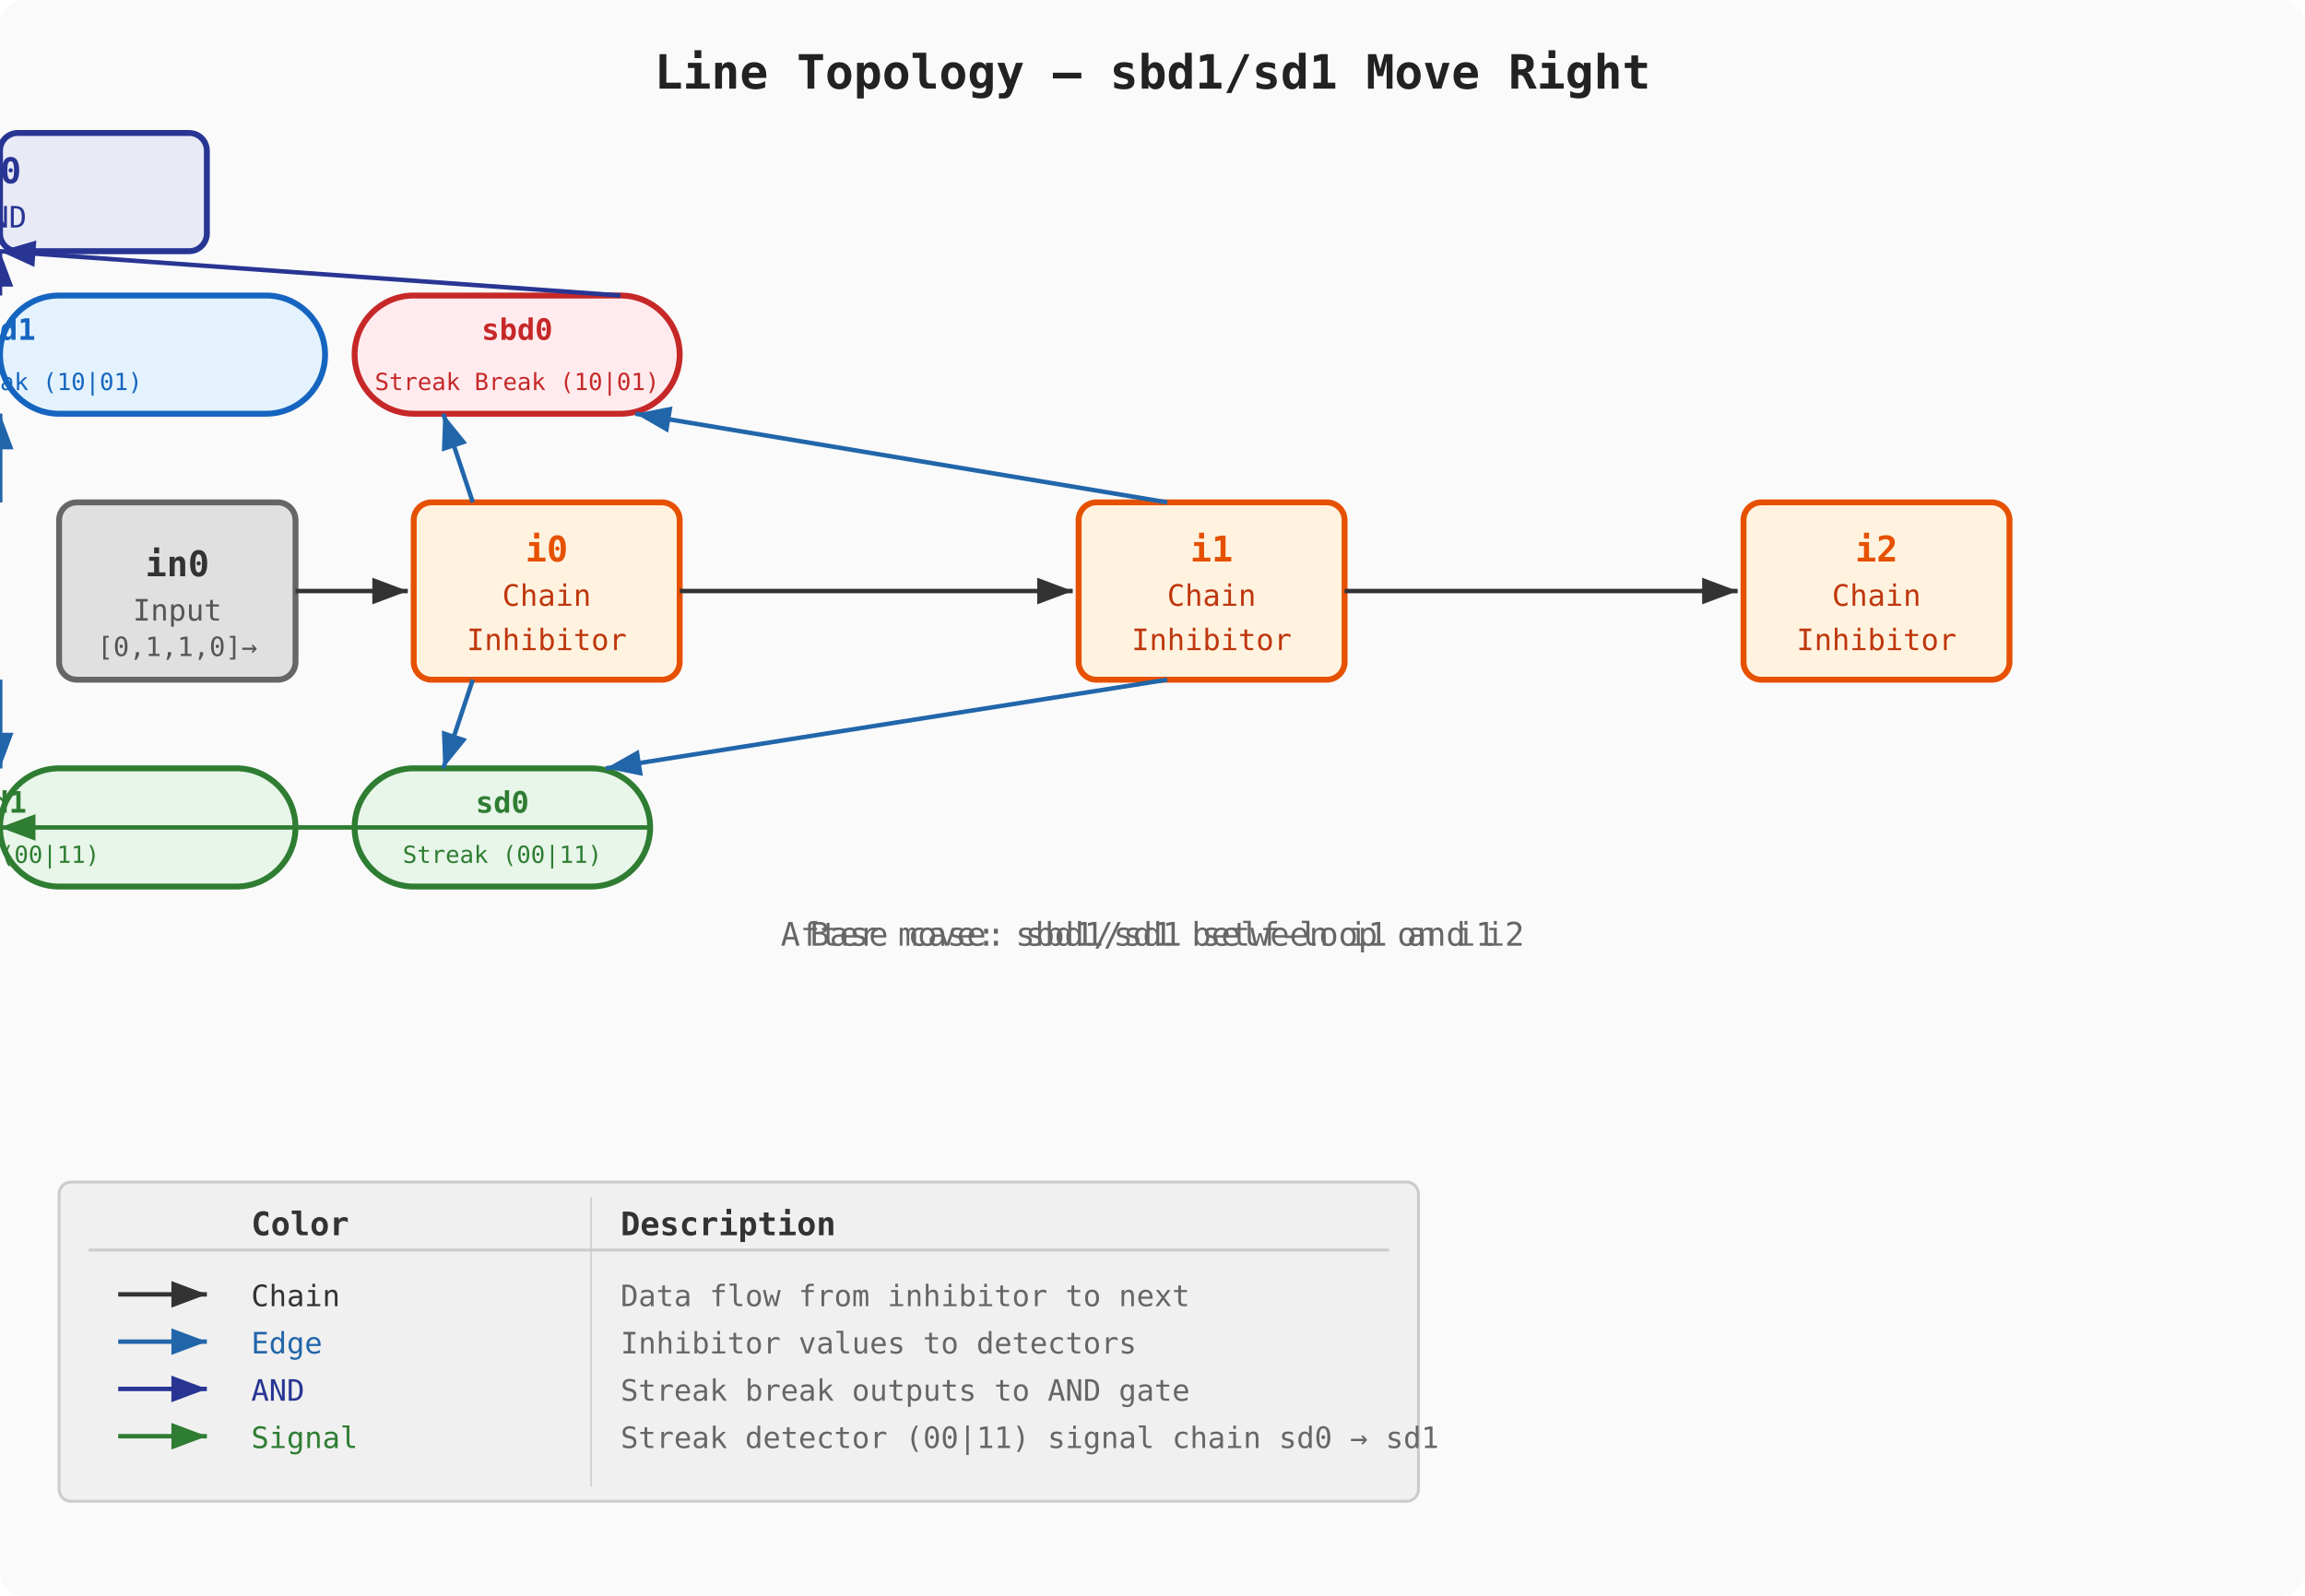
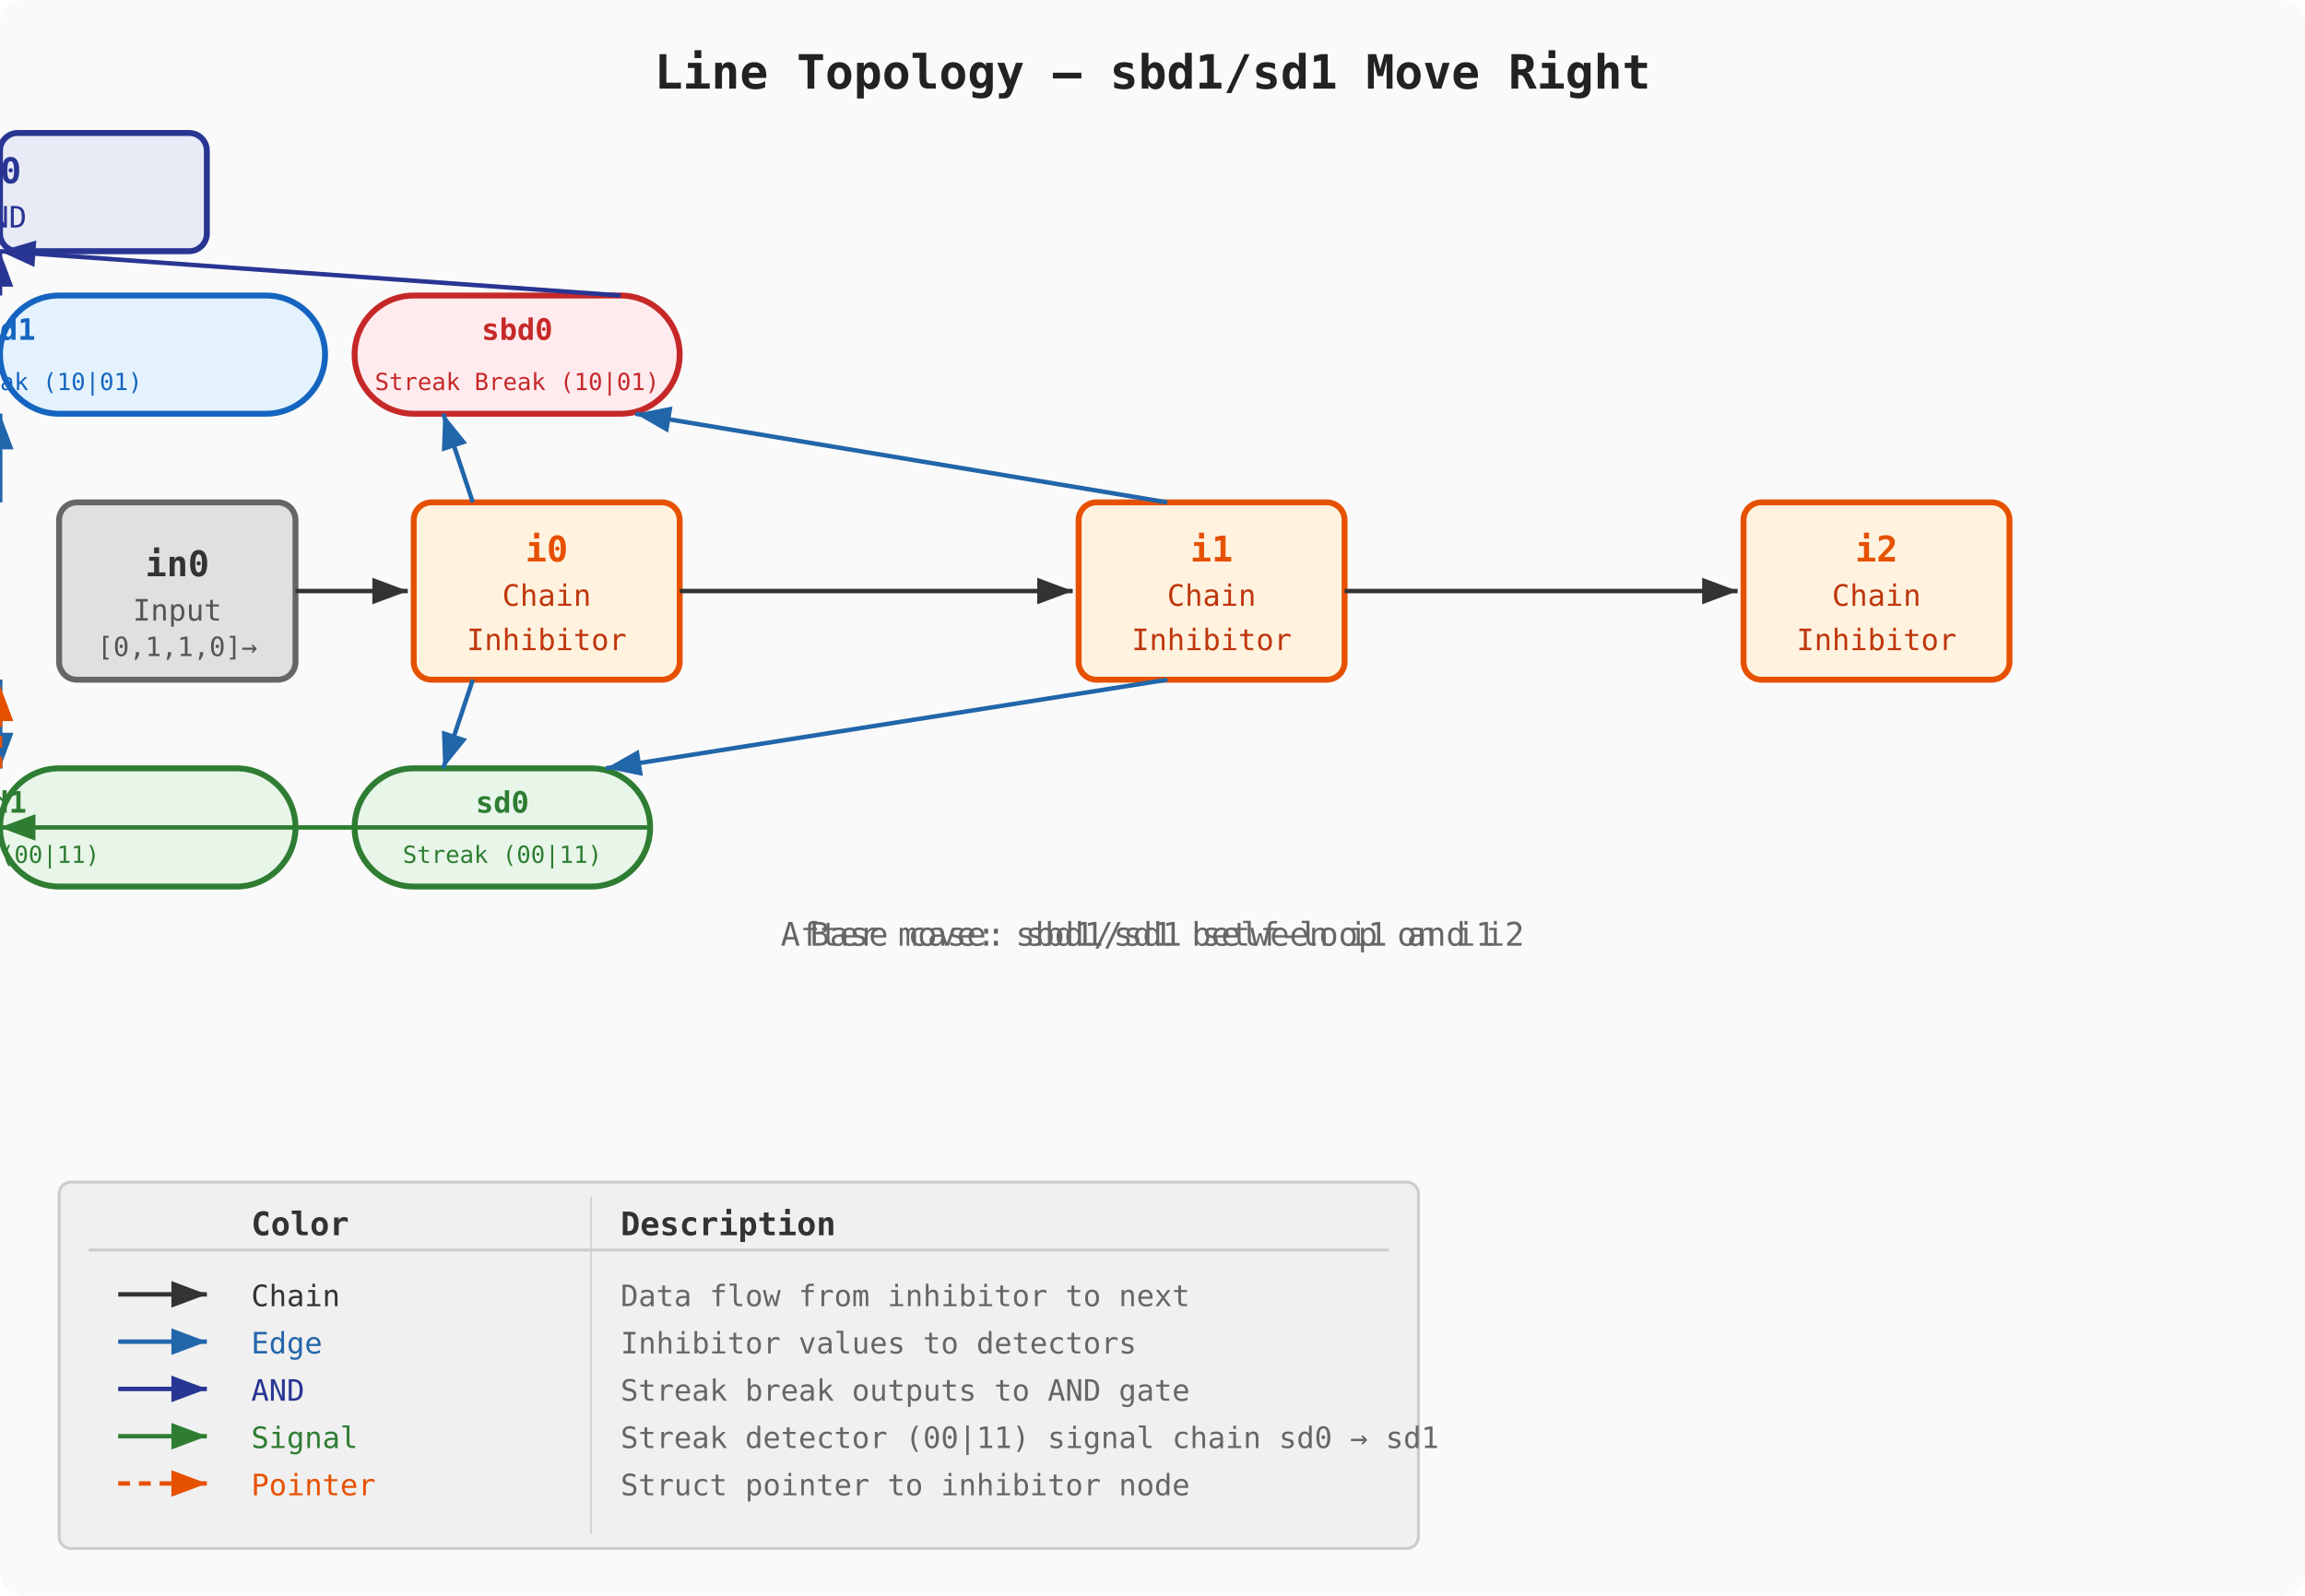
<svg xmlns="http://www.w3.org/2000/svg" viewBox="0 0 780 540" font-family="monospace" font-size="12">
  <defs>
    <marker id="arrow" markerWidth="8" markerHeight="6" refX="8" refY="3" orient="auto">
      <path d="M0,0 L8,3 L0,6" fill="#333" />
    </marker>
    <marker id="arrow-blue" markerWidth="8" markerHeight="6" refX="8" refY="3" orient="auto">
      <path d="M0,0 L8,3 L0,6" fill="#2266aa" />
    </marker>
    <marker id="arrow-indigo" markerWidth="8" markerHeight="6" refX="8" refY="3" orient="auto">
      <path d="M0,0 L8,3 L0,6" fill="#283593" />
    </marker>
    <marker id="arrow-green" markerWidth="8" markerHeight="6" refX="8" refY="3" orient="auto">
      <path d="M0,0 L8,3 L0,6" fill="#2e7d32" />
+     </marker>
+     <marker id="arrow-orange" markerWidth="8" markerHeight="6" refX="8" refY="3" orient="auto">
+       <path d="M0,0 L8,3 L0,6" fill="#e65100" />
    </marker>
  </defs>
  <rect width="780" height="540" fill="#fafafa" rx="8" />
  <text x="390" y="30" text-anchor="middle" font-size="16" font-weight="bold" fill="#222">Line Topology — sbd1/sd1 Move Right</text>
  <rect fill="#e8eaf6" stroke="#283593" rx="6" stroke-width="2" width="70" height="40" y="45">
    <animate attributeName="x" dur="5s" repeatCount="indefinite" values="295;295;340;340;295" keyTimes="0;0.3;0.5;0.8;1" />
  </rect>
  <text y="62" text-anchor="middle" font-weight="bold" fill="#283593">
    <animate attributeName="x" dur="5s" repeatCount="indefinite" values="330;330;375;375;330" keyTimes="0;0.3;0.5;0.8;1" />a0
  </text>
  <text y="77" text-anchor="middle" font-size="10" fill="#283593">
    <animate attributeName="x" dur="5s" repeatCount="indefinite" values="330;330;375;375;330" keyTimes="0;0.3;0.5;0.8;1" />AND
  </text>
  <rect x="120" y="100" width="110" height="40" fill="#ffebee" stroke="#c62828" rx="20" stroke-width="2" />
  <text x="175" y="115" text-anchor="middle" font-weight="bold" font-size="10" fill="#c62828">sbd0</text>
  <text x="175" y="132" text-anchor="middle" font-size="8" fill="#c62828">Streak Break (10|01)</text>
  <rect fill="#e3f2fd" stroke="#1565c0" rx="20" stroke-width="2" width="110" height="40" y="100">
    <animate attributeName="x" dur="5s" repeatCount="indefinite" values="430;430;530;530;430" keyTimes="0;0.3;0.5;0.8;1" />
  </rect>
  <text y="115" text-anchor="middle" font-weight="bold" font-size="10" fill="#1565c0">
    <animate attributeName="x" dur="5s" repeatCount="indefinite" values="485;485;585;585;485" keyTimes="0;0.3;0.5;0.8;1" />sbd1
  </text>
  <text y="132" text-anchor="middle" font-size="8" fill="#1565c0">
    <animate attributeName="x" dur="5s" repeatCount="indefinite" values="485;485;585;585;485" keyTimes="0;0.3;0.5;0.8;1" />Streak Break (10|01)
  </text>
  <rect x="20" y="170" width="80" height="60" fill="#e0e0e0" stroke="#666" rx="6" stroke-width="2" />
  <text x="60" y="195" text-anchor="middle" font-weight="bold" fill="#333">in0</text>
  <text x="60" y="210" text-anchor="middle" font-size="10" fill="#555">Input</text>
  <text x="60" y="222" text-anchor="middle" font-size="9" fill="#555">[0,1,1,0]→</text>
  <rect x="140" y="170" width="90" height="60" fill="#fff3e0" stroke="#e65100" rx="6" stroke-width="2" />
  <text x="185" y="190" text-anchor="middle" font-weight="bold" fill="#e65100">i0</text>
  <text x="185" y="205" text-anchor="middle" font-size="10" fill="#bf360c">Chain</text>
  <text x="185" y="220" text-anchor="middle" font-size="10" fill="#bf360c">Inhibitor</text>
  <rect x="365" y="170" width="90" height="60" fill="#fff3e0" stroke="#e65100" rx="6" stroke-width="2" />
  <text x="410" y="190" text-anchor="middle" font-weight="bold" fill="#e65100">i1</text>
  <text x="410" y="205" text-anchor="middle" font-size="10" fill="#bf360c">Chain</text>
  <text x="410" y="220" text-anchor="middle" font-size="10" fill="#bf360c">Inhibitor</text>
  <g>
    <animate attributeName="opacity" dur="5s" repeatCount="indefinite" values="0;0;1;1;0" keyTimes="0;0.3;0.5;0.8;1" />
    <rect x="590" y="170" width="90" height="60" fill="#fff3e0" stroke="#e65100" rx="6" stroke-width="2" />
    <text x="635" y="190" text-anchor="middle" font-weight="bold" fill="#e65100">i2</text>
    <text x="635" y="205" text-anchor="middle" font-size="10" fill="#bf360c">Chain</text>
    <text x="635" y="220" text-anchor="middle" font-size="10" fill="#bf360c">Inhibitor</text>
  </g>
  <rect x="120" y="260" width="100" height="40" fill="#e8f5e9" stroke="#2e7d32" rx="20" stroke-width="2" />
  <text x="170" y="275" text-anchor="middle" font-weight="bold" font-size="10" fill="#2e7d32">sd0</text>
  <text x="170" y="292" text-anchor="middle" font-size="8" fill="#2e7d32">Streak (00|11)</text>
  <rect fill="#e8f5e9" stroke="#2e7d32" rx="20" stroke-width="2" width="100" height="40" y="260">
    <animate attributeName="x" dur="5s" repeatCount="indefinite" values="430;430;530;530;430" keyTimes="0;0.3;0.5;0.8;1" />
  </rect>
  <text y="275" text-anchor="middle" font-weight="bold" font-size="10" fill="#2e7d32">
    <animate attributeName="x" dur="5s" repeatCount="indefinite" values="480;480;580;580;480" keyTimes="0;0.3;0.5;0.8;1" />sd1
  </text>
  <text y="292" text-anchor="middle" font-size="8" fill="#2e7d32">
    <animate attributeName="x" dur="5s" repeatCount="indefinite" values="480;480;580;580;480" keyTimes="0;0.3;0.5;0.8;1" />Streak (00|11)
  </text>
  <line x1="100" y1="200" x2="138" y2="200" stroke="#333" stroke-width="1.5" marker-end="url(#arrow)" />
  <line x1="230" y1="200" x2="363" y2="200" stroke="#333" stroke-width="1.5" marker-end="url(#arrow)" />
  <line x1="455" y1="200" x2="588" y2="200" stroke="#333" stroke-width="1.5" marker-end="url(#arrow)">
    <animate attributeName="opacity" dur="5s" repeatCount="indefinite" values="0;0;1;1;0" keyTimes="0;0.3;0.5;0.8;1" />
  </line>
  <line x1="160" y1="170" x2="150" y2="140" stroke="#2266aa" stroke-width="1.5" marker-end="url(#arrow-blue)" />
  <line x1="395" y1="170" x2="215" y2="140" stroke="#2266aa" stroke-width="1.5" marker-end="url(#arrow-blue)" />
  <line x1="160" y1="230" x2="150" y2="260" stroke="#2266aa" stroke-width="1.5" marker-end="url(#arrow-blue)" />
  <line x1="395" y1="230" x2="205" y2="260" stroke="#2266aa" stroke-width="1.5" marker-end="url(#arrow-blue)" />
  <line stroke="#2266aa" stroke-width="1.5" marker-end="url(#arrow-blue)" y1="170" y2="140">
    <animate attributeName="x1" dur="5s" repeatCount="indefinite" values="440;440;420;420;440" keyTimes="0;0.3;0.5;0.8;1" />
    <animate attributeName="x2" dur="5s" repeatCount="indefinite" values="465;465;545;545;465" keyTimes="0;0.3;0.5;0.8;1" />
  </line>
  <line stroke="#2266aa" stroke-width="1.5" marker-end="url(#arrow-blue)" y1="170" y2="140">
    <animate attributeName="x1" dur="5s" repeatCount="indefinite" values="450;450;625;625;450" keyTimes="0;0.3;0.5;0.8;1" />
    <animate attributeName="x2" dur="5s" repeatCount="indefinite" values="520;520;625;625;520" keyTimes="0;0.3;0.5;0.8;1" />
  </line>
  <line stroke="#2266aa" stroke-width="1.5" marker-end="url(#arrow-blue)" y1="230" y2="260">
-     <animate attributeName="x1" dur="5s" repeatCount="indefinite" values="440;440;420;420;440" keyTimes="0;0.3;0.5;0.8;1" />
-     <animate attributeName="x2" dur="5s" repeatCount="indefinite" values="460;460;545;545;460" keyTimes="0;0.3;0.5;0.8;1" />
+     <animate attributeName="x1" dur="5s" repeatCount="indefinite" values="410;410;420;420;410" keyTimes="0;0.3;0.5;0.8;1" />
+     <animate attributeName="x2" dur="5s" repeatCount="indefinite" values="445;445;545;545;445" keyTimes="0;0.3;0.5;0.8;1" />
  </line>
  <line stroke="#2266aa" stroke-width="1.5" marker-end="url(#arrow-blue)" y1="230" y2="260">
-     <animate attributeName="x1" dur="5s" repeatCount="indefinite" values="450;450;625;625;450" keyTimes="0;0.3;0.5;0.8;1" />
-     <animate attributeName="x2" dur="5s" repeatCount="indefinite" values="510;510;615;615;510" keyTimes="0;0.3;0.5;0.8;1" />
+     <animate attributeName="x1" dur="5s" repeatCount="indefinite" values="435;435;625;625;435" keyTimes="0;0.3;0.5;0.8;1" />
+     <animate attributeName="x2" dur="5s" repeatCount="indefinite" values="480;480;615;615;480" keyTimes="0;0.3;0.5;0.8;1" />
  </line>
  <line y1="100" y2="85" stroke="#283593" stroke-width="1.5" marker-end="url(#arrow-indigo)" x1="210">
    <animate attributeName="x2" dur="5s" repeatCount="indefinite" values="300;300;345;345;300" keyTimes="0;0.3;0.5;0.8;1" />
  </line>
  <line y1="100" y2="85" stroke="#283593" stroke-width="1.5" marker-end="url(#arrow-indigo)">
    <animate attributeName="x1" dur="5s" repeatCount="indefinite" values="455;455;555;555;455" keyTimes="0;0.3;0.5;0.8;1" />
    <animate attributeName="x2" dur="5s" repeatCount="indefinite" values="360;360;405;405;360" keyTimes="0;0.3;0.5;0.8;1" />
  </line>
  <line y1="280" y2="280" stroke="#2e7d32" stroke-width="1.5" marker-end="url(#arrow-green)" x1="220">
    <animate attributeName="x2" dur="5s" repeatCount="indefinite" values="428;428;528;528;428" keyTimes="0;0.3;0.5;0.8;1" />
  </line>
+   <line y1="260" y2="232" stroke="#e65100" stroke-width="1.5" stroke-dasharray="4,3" marker-end="url(#arrow-orange)">
+     <animate attributeName="x1" dur="5s" repeatCount="indefinite" values="515;515;625;625;515" keyTimes="0;0.3;0.5;0.8;1" />
+     <animate attributeName="x2" dur="5s" repeatCount="indefinite" values="450;450;635;635;450" keyTimes="0;0.3;0.5;0.8;1" />
+   </line>
  <text x="390" y="320" text-anchor="middle" font-size="11" fill="#666">
    <animate attributeName="opacity" dur="5s" repeatCount="indefinite" values="1;1;0;0;1" keyTimes="0;0.25;0.35;0.95;1" />Base case: sbd1/sd1 self-loop on i1
  </text>
  <text x="390" y="320" text-anchor="middle" font-size="11" fill="#666">
    <animate attributeName="opacity" dur="5s" repeatCount="indefinite" values="0;0;1;1;0" keyTimes="0;0.35;0.5;0.75;0.85" />After move: sbd1/sd1 between i1 and i2
  </text>
-   <rect x="20" y="400" width="460" height="108" fill="#f0f0f0" rx="4" stroke="#ccc" />
+   <rect x="20" y="400" width="460" height="124" fill="#f0f0f0" rx="4" stroke="#ccc" />
  <text x="85" y="418" text-anchor="start" font-weight="bold" fill="#333" font-size="11">Color</text>
  <text x="210" y="418" text-anchor="start" font-weight="bold" fill="#333" font-size="11">Description</text>
  <line x1="30" y1="423" x2="470" y2="423" stroke="#ccc" stroke-width="1" />
-   <line x1="200" y1="405" x2="200" y2="503" stroke="#ccc" stroke-width="0.5" />
+   <line x1="200" y1="405" x2="200" y2="519" stroke="#ccc" stroke-width="0.5" />
  <line x1="40" y1="438" x2="70" y2="438" stroke="#333" stroke-width="1.5" marker-end="url(#arrow)" />
  <text x="85" y="442" text-anchor="start" fill="#333" font-size="10">Chain</text>
  <text x="210" y="442" text-anchor="start" fill="#666" font-size="10">Data flow from inhibitor to next</text>
  <line x1="40" y1="454" x2="70" y2="454" stroke="#2266aa" stroke-width="1.5" marker-end="url(#arrow-blue)" />
  <text x="85" y="458" text-anchor="start" fill="#2266aa" font-size="10">Edge</text>
  <text x="210" y="458" text-anchor="start" fill="#666" font-size="10">Inhibitor values to detectors</text>
  <line x1="40" y1="470" x2="70" y2="470" stroke="#283593" stroke-width="1.5" marker-end="url(#arrow-indigo)" />
  <text x="85" y="474" text-anchor="start" fill="#283593" font-size="10">AND</text>
  <text x="210" y="474" text-anchor="start" fill="#666" font-size="10">Streak break outputs to AND gate</text>
  <line x1="40" y1="486" x2="70" y2="486" stroke="#2e7d32" stroke-width="1.5" marker-end="url(#arrow-green)" />
  <text x="85" y="490" text-anchor="start" fill="#2e7d32" font-size="10">Signal</text>
  <text x="210" y="490" text-anchor="start" fill="#666" font-size="10">Streak detector (00|11) signal chain sd0 → sd1</text>
+   <line x1="40" y1="502" x2="70" y2="502" stroke="#e65100" stroke-width="1.5" stroke-dasharray="4,3" marker-end="url(#arrow-orange)" />
+   <text x="85" y="506" text-anchor="start" fill="#e65100" font-size="10">Pointer</text>
+   <text x="210" y="506" text-anchor="start" fill="#666" font-size="10">Struct pointer to inhibitor node</text>
</svg>
